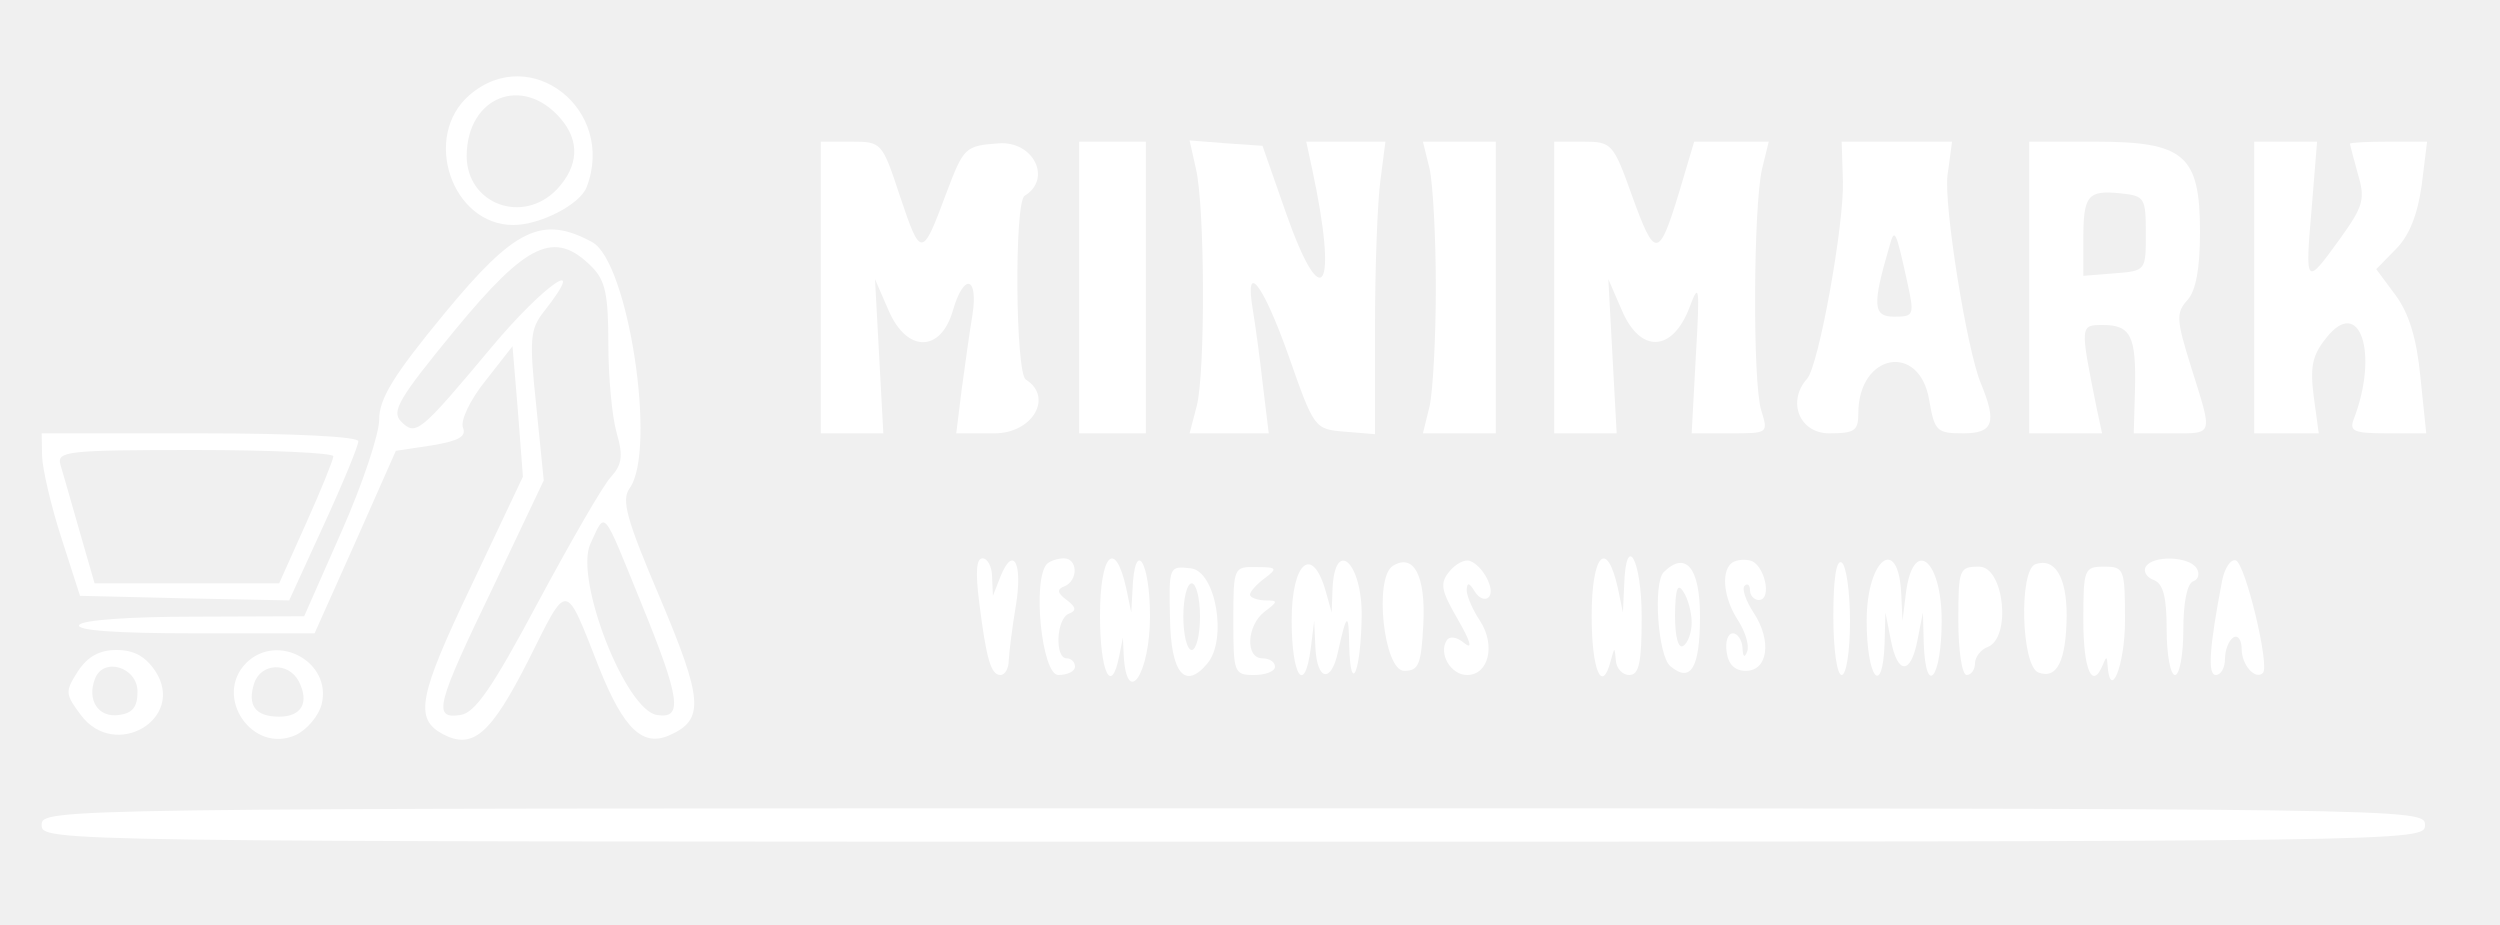
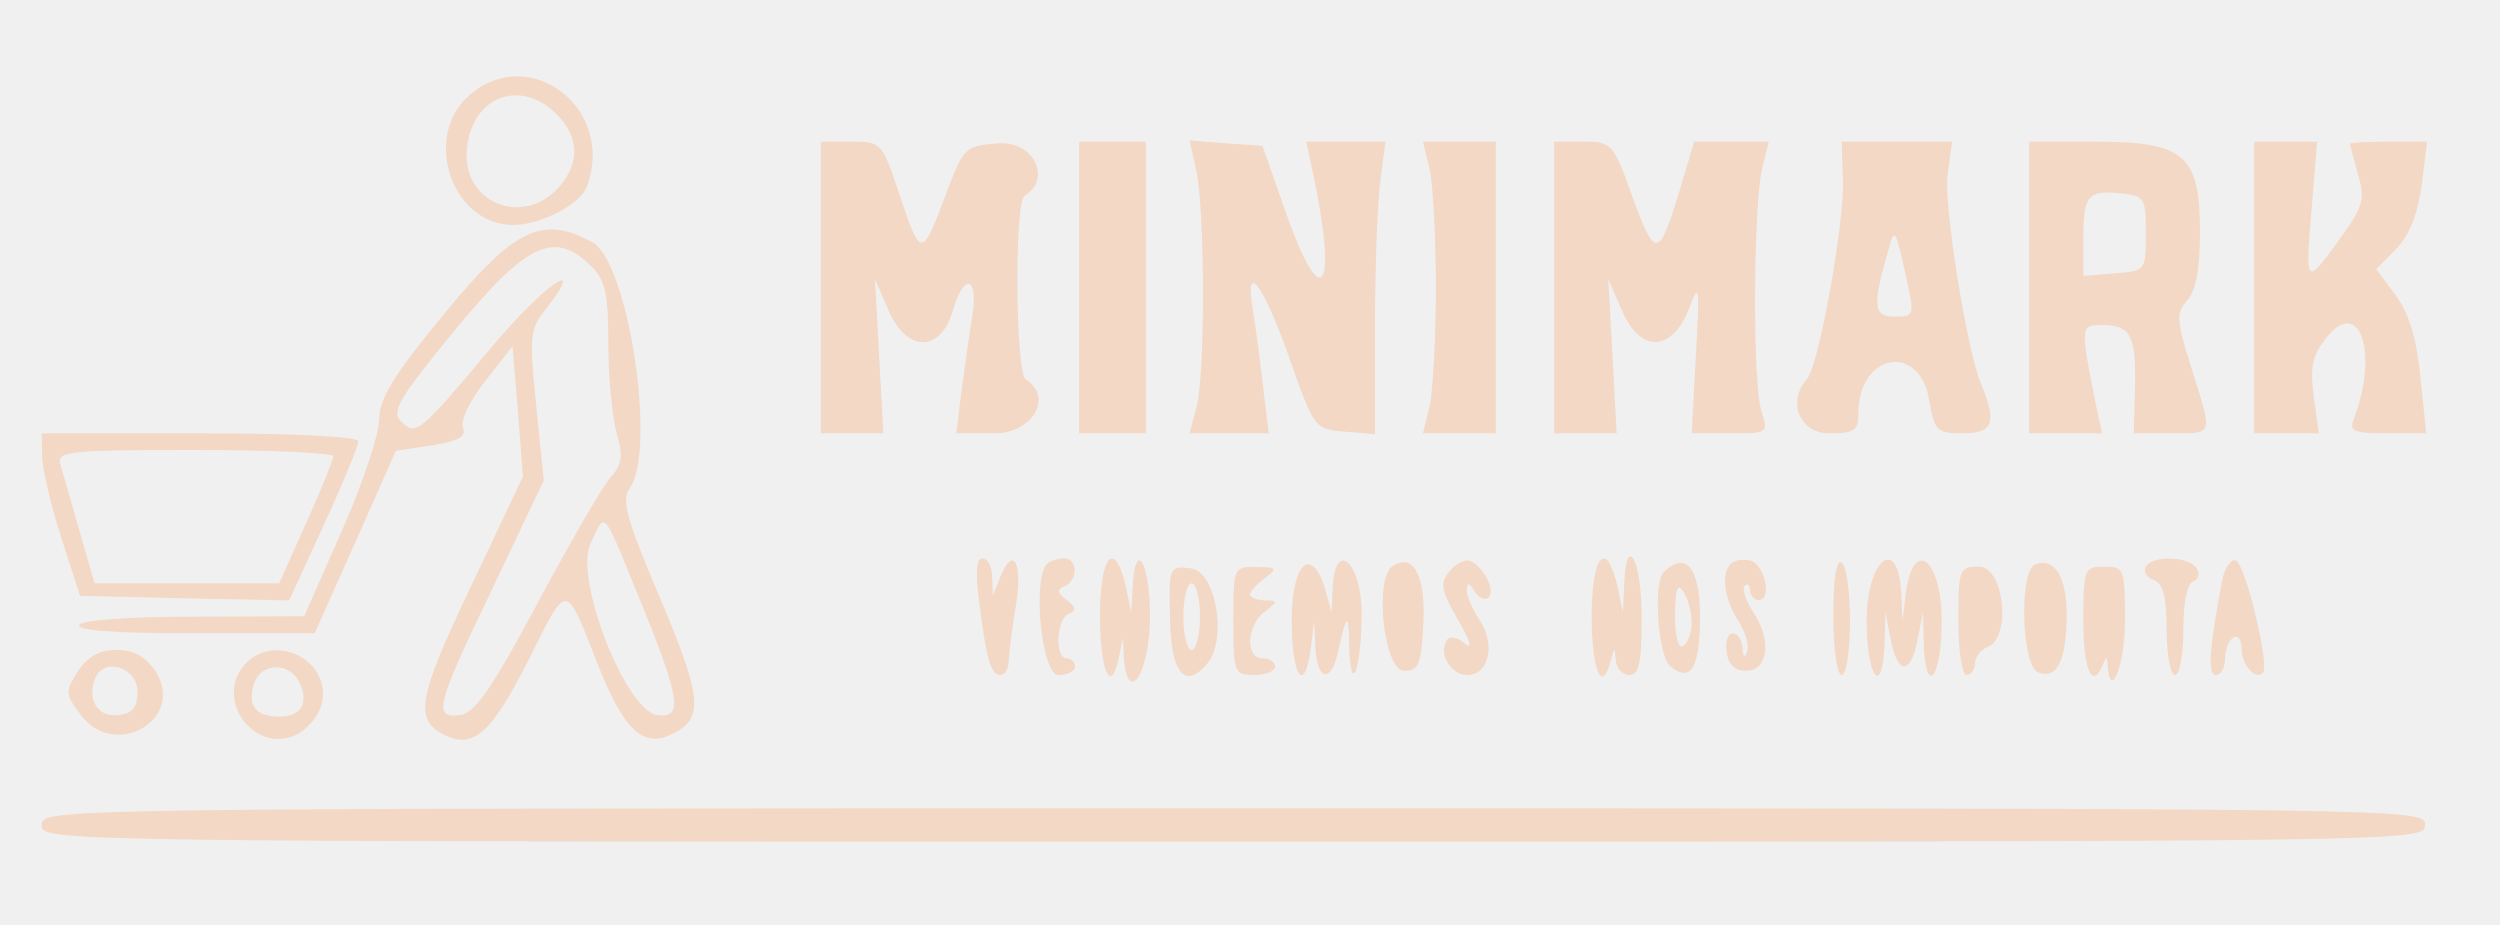
<svg xmlns="http://www.w3.org/2000/svg" version="1.0" width="300pt" height="111pt" viewBox="0 0 300 111" preserveAspectRatio="xMidYMid meet">
-   <g transform="translate(0,111) scale(0.05,-0.05)" fill="#ffffff" stroke="none">
+   <g transform="translate(0,111) scale(0.05,-0.05)" fill="#F3D8C5" stroke="none">
    <path d="M1127 1992 c-115 -99 -43 -312 105 -312 64 0 160 49 176 91 71 186 -135 347 -281 221z m218 -56 c47 -54 44 -114 -8 -170 -82 -86 -217 -36 -217 80 1 142 134 195 225 90z" />
    <path d="M1970 1530 l0 -350 75 0 75 0 -10 185 -10 185 33 -76 c44 -101 125 -100 154 1 26 90 61 83 47 -10 -7 -41 -18 -122 -26 -180 l-13 -105 92 0 c91 0 142 87 75 129 -25 15 -28 425 -3 441 67 41 21 132 -62 126 -81 -6 -84 -9 -126 -120 -58 -156 -61 -156 -111 -7 -43 130 -44 131 -117 131 l-73 0 0 -350z" />
    <path d="M2590 1530 l0 -350 80 0 80 0 0 350 0 350 -80 0 -80 0 0 -350z" />
    <path d="M2870 1816 c22 -91 23 -492 2 -571 l-17 -65 95 0 95 0 -14 115 c-7 63 -18 144 -24 180 -21 123 24 65 86 -110 61 -174 62 -175 134 -181 l73 -6 0 258 c0 142 6 300 13 351 l12 93 -95 0 -95 0 14 -65 c63 -293 25 -356 -63 -105 l-56 160 -87 6 -88 7 15 -67z" />
    <path d="M3431 1815 c8 -36 15 -164 15 -285 0 -121 -7 -249 -15 -285 l-16 -65 88 0 87 0 0 350 0 350 -87 0 -88 0 16 -65z" />
    <path d="M3730 1530 l0 -350 75 0 75 0 -10 185 -10 185 33 -76 c44 -102 120 -99 161 6 24 65 26 56 16 -115 l-10 -185 92 0 c92 0 92 0 75 55 -21 66 -19 489 2 580 l16 65 -90 0 -89 0 -36 -121 c-49 -161 -58 -161 -113 -9 -45 126 -49 130 -117 130 l-70 0 0 -350z" />
    <path d="M4423 1785 c3 -104 -58 -443 -86 -474 -49 -55 -18 -131 53 -131 61 0 70 6 70 48 0 144 147 171 170 32 13 -75 18 -80 82 -80 72 0 81 26 42 120 -34 82 -89 428 -80 499 l11 81 -132 0 -133 0 3 -95z m154 -240 c18 -82 17 -85 -31 -85 -51 0 -53 27 -11 170 12 44 15 38 42 -85z" />
    <path d="M4870 1530 l0 -350 87 0 88 0 -14 65 c-39 195 -39 195 16 195 67 0 80 -27 77 -154 l-3 -106 90 0 c103 0 100 -8 48 158 -36 115 -37 131 -9 162 20 22 30 75 30 163 0 185 -37 217 -251 217 l-159 0 0 -350z m280 130 c0 -90 0 -90 -75 -96 l-75 -6 0 87 c0 106 10 119 89 111 58 -6 61 -10 61 -96z" />
    <path d="M5410 1530 l0 -350 78 0 77 0 -12 88 c-9 71 -4 99 30 141 80 102 127 -36 66 -195 -11 -29 0 -34 80 -34 l94 0 -14 135 c-9 94 -28 154 -60 197 l-46 62 47 48 c32 32 52 82 62 153 l13 105 -92 0 c-51 0 -93 -2 -93 -5 0 -3 9 -36 19 -73 18 -60 13 -77 -43 -155 -83 -115 -84 -113 -68 73 l13 160 -76 0 -75 0 0 -350z" />
    <path d="M1067 1468 c-123 -149 -157 -205 -157 -255 0 -35 -40 -155 -90 -268 l-90 -204 -264 -1 c-154 0 -269 -8 -276 -20 -8 -13 89 -20 276 -20 l289 0 98 219 97 219 86 13 c65 11 84 21 75 43 -6 17 17 66 54 112 l65 83 13 -156 12 -157 -124 -262 c-127 -266 -137 -319 -68 -356 72 -38 115 0 205 177 96 192 87 193 170 -18 59 -147 105 -191 170 -161 83 37 79 85 -24 329 -81 190 -93 235 -73 263 66 91 -3 545 -90 591 -120 65 -186 33 -354 -171z m353 112 c33 -33 40 -67 40 -185 0 -80 9 -176 20 -214 16 -55 13 -76 -14 -106 -19 -20 -97 -156 -175 -301 -110 -206 -151 -265 -186 -270 -67 -10 -59 22 78 306 l122 257 -18 179 c-17 161 -15 184 19 227 110 140 0 65 -126 -86 -174 -208 -182 -214 -218 -178 -23 24 -4 56 130 219 173 210 239 241 328 152z m120 -810 c93 -228 99 -276 37 -266 -76 11 -199 327 -160 411 37 79 27 91 123 -145z" />
    <path d="M101 1125 c1 -30 21 -118 46 -195 l45 -140 251 -6 251 -5 83 181 c46 100 83 190 83 201 0 11 -151 19 -380 19 l-380 0 1 -55z m699 0 c0 -8 -29 -80 -65 -160 l-65 -145 -222 0 -221 0 -36 125 c-20 69 -40 141 -46 160 -9 32 16 35 323 35 182 0 332 -7 332 -15z" />
    <path d="M2350 775 c17 -136 28 -175 51 -175 11 0 20 16 20 35 1 19 8 78 17 131 17 102 -6 147 -37 70 l-18 -46 -2 45 c0 25 -11 45 -23 45 -15 0 -17 -34 -8 -105z" />
    <path d="M2513 867 c-36 -37 -13 -267 27 -267 22 0 40 9 40 20 0 11 -9 20 -20 20 -29 0 -25 95 5 107 19 7 18 16 -5 33 -23 17 -24 26 -5 33 33 14 32 67 -2 67 -14 0 -32 -6 -40 -13z" />
    <path d="M2640 742 c0 -135 27 -193 46 -97 l9 45 2 -45 c8 -125 63 -41 63 96 0 134 -37 189 -42 63 l-3 -54 -12 58 c-27 121 -63 82 -63 -66z" />
    <path d="M3343 862 c-46 -28 -22 -252 27 -252 35 0 41 15 46 112 6 116 -23 171 -73 140z" />
    <path d="M3479 849 c-24 -29 -21 -45 20 -116 30 -52 36 -73 16 -57 -19 16 -36 18 -43 7 -20 -32 10 -83 49 -83 52 0 69 72 31 130 -18 27 -32 60 -32 74 1 19 6 18 19 -3 10 -17 26 -23 34 -14 17 17 -15 77 -46 87 -12 4 -33 -7 -48 -25z" />
    <path d="M3820 742 c0 -132 25 -189 46 -107 9 33 9 33 12 0 1 -19 16 -35 32 -35 24 0 30 29 30 140 0 138 -38 205 -42 75 l-3 -65 -12 58 c-27 121 -63 82 -63 -66z" />
    <path d="M4154 867 c-24 -23 -16 -86 18 -137 17 -27 27 -60 21 -74 -6 -16 -10 -13 -11 9 -1 19 -12 35 -23 35 -12 0 -19 -20 -15 -45 4 -30 20 -45 46 -45 53 0 63 72 19 139 -19 29 -29 58 -22 65 7 7 13 2 13 -11 0 -12 10 -23 21 -23 34 0 13 89 -22 95 -17 4 -37 0 -45 -8z" />
    <path d="M4400 741 c0 -81 9 -141 20 -141 11 0 20 56 20 129 0 71 -9 134 -20 141 -13 8 -20 -40 -20 -129z" />
    <path d="M4885 866 c-40 -15 -34 -244 7 -260 45 -17 67 28 68 137 0 92 -28 139 -75 123z" />
    <path d="M5150 860 c-7 -11 2 -26 19 -32 23 -9 31 -41 31 -120 0 -59 9 -108 20 -108 11 0 20 49 20 108 0 66 9 112 24 117 12 4 16 18 8 31 -18 29 -105 32 -122 4z" />
    <path d="M5333 826 c-31 -162 -35 -226 -15 -226 12 0 22 17 22 39 0 21 9 44 20 51 11 7 20 -6 20 -28 0 -38 33 -75 51 -57 17 16 -42 262 -65 270 -12 4 -27 -18 -33 -49z" />
    <path d="M2808 736 c2 -132 36 -173 90 -108 48 58 20 221 -40 228 -52 6 -53 5 -50 -120z m72 4 c0 -44 -9 -80 -20 -80 -11 0 -20 36 -20 80 0 44 9 80 20 80 11 0 20 -36 20 -80z" />
    <path d="M2960 730 c0 -125 2 -130 50 -130 28 0 50 9 50 20 0 11 -13 20 -30 20 -42 0 -38 79 5 112 33 25 33 27 0 27 -19 1 -35 7 -35 14 0 7 16 25 35 39 32 24 30 27 -20 27 -54 1 -55 0 -55 -129z" />
    <path d="M3100 731 c0 -135 31 -181 46 -66 l8 65 3 -65 c4 -79 38 -85 54 -10 21 95 26 97 27 17 3 -124 28 -66 30 68 2 130 -65 192 -70 65 l-2 -55 -14 50 c-32 114 -82 72 -82 -69z" />
    <path d="M3993 847 c-26 -26 -14 -202 16 -226 49 -41 71 -4 71 120 0 116 -34 158 -87 106z m67 -121 c0 -24 -9 -49 -20 -56 -12 -8 -20 21 -20 74 1 63 6 78 20 56 11 -16 20 -50 20 -74z" />
    <path d="M4480 730 c0 -137 38 -186 43 -55 l2 75 13 -66 c16 -84 48 -84 64 0 l13 66 2 -75 c5 -131 43 -82 43 55 0 150 -69 202 -86 65 l-8 -65 -3 65 c-7 143 -83 84 -83 -65z" />
    <path d="M4700 730 c0 -73 9 -130 20 -130 11 0 20 13 20 28 0 15 14 33 30 39 58 22 40 193 -20 193 -48 0 -50 -5 -50 -130z" />
    <path d="M5000 730 c0 -119 22 -167 47 -105 8 20 10 20 11 0 6 -91 42 -1 42 105 0 125 -2 130 -50 130 -48 0 -50 -5 -50 -130z" />
    <path d="M187 609 c-31 -49 -31 -54 7 -105 82 -110 253 -9 179 105 -24 36 -52 51 -93 51 -41 0 -69 -15 -93 -51z m143 -49 c0 -37 -12 -52 -45 -56 -49 -7 -77 36 -57 87 20 53 102 28 102 -31z" />
    <path d="M591 629 c-80 -81 15 -220 119 -173 27 13 55 46 62 74 25 101 -106 173 -181 99z m126 -44 c26 -51 7 -85 -47 -85 -57 0 -77 27 -60 80 16 49 82 52 107 5z" />
    <path d="M100 240 c0 -40 13 -40 2860 -40 2847 0 2860 0 2860 40 0 40 -13 40 -2860 40 -2847 0 -2860 0 -2860 -40z" />
  </g>
</svg>
